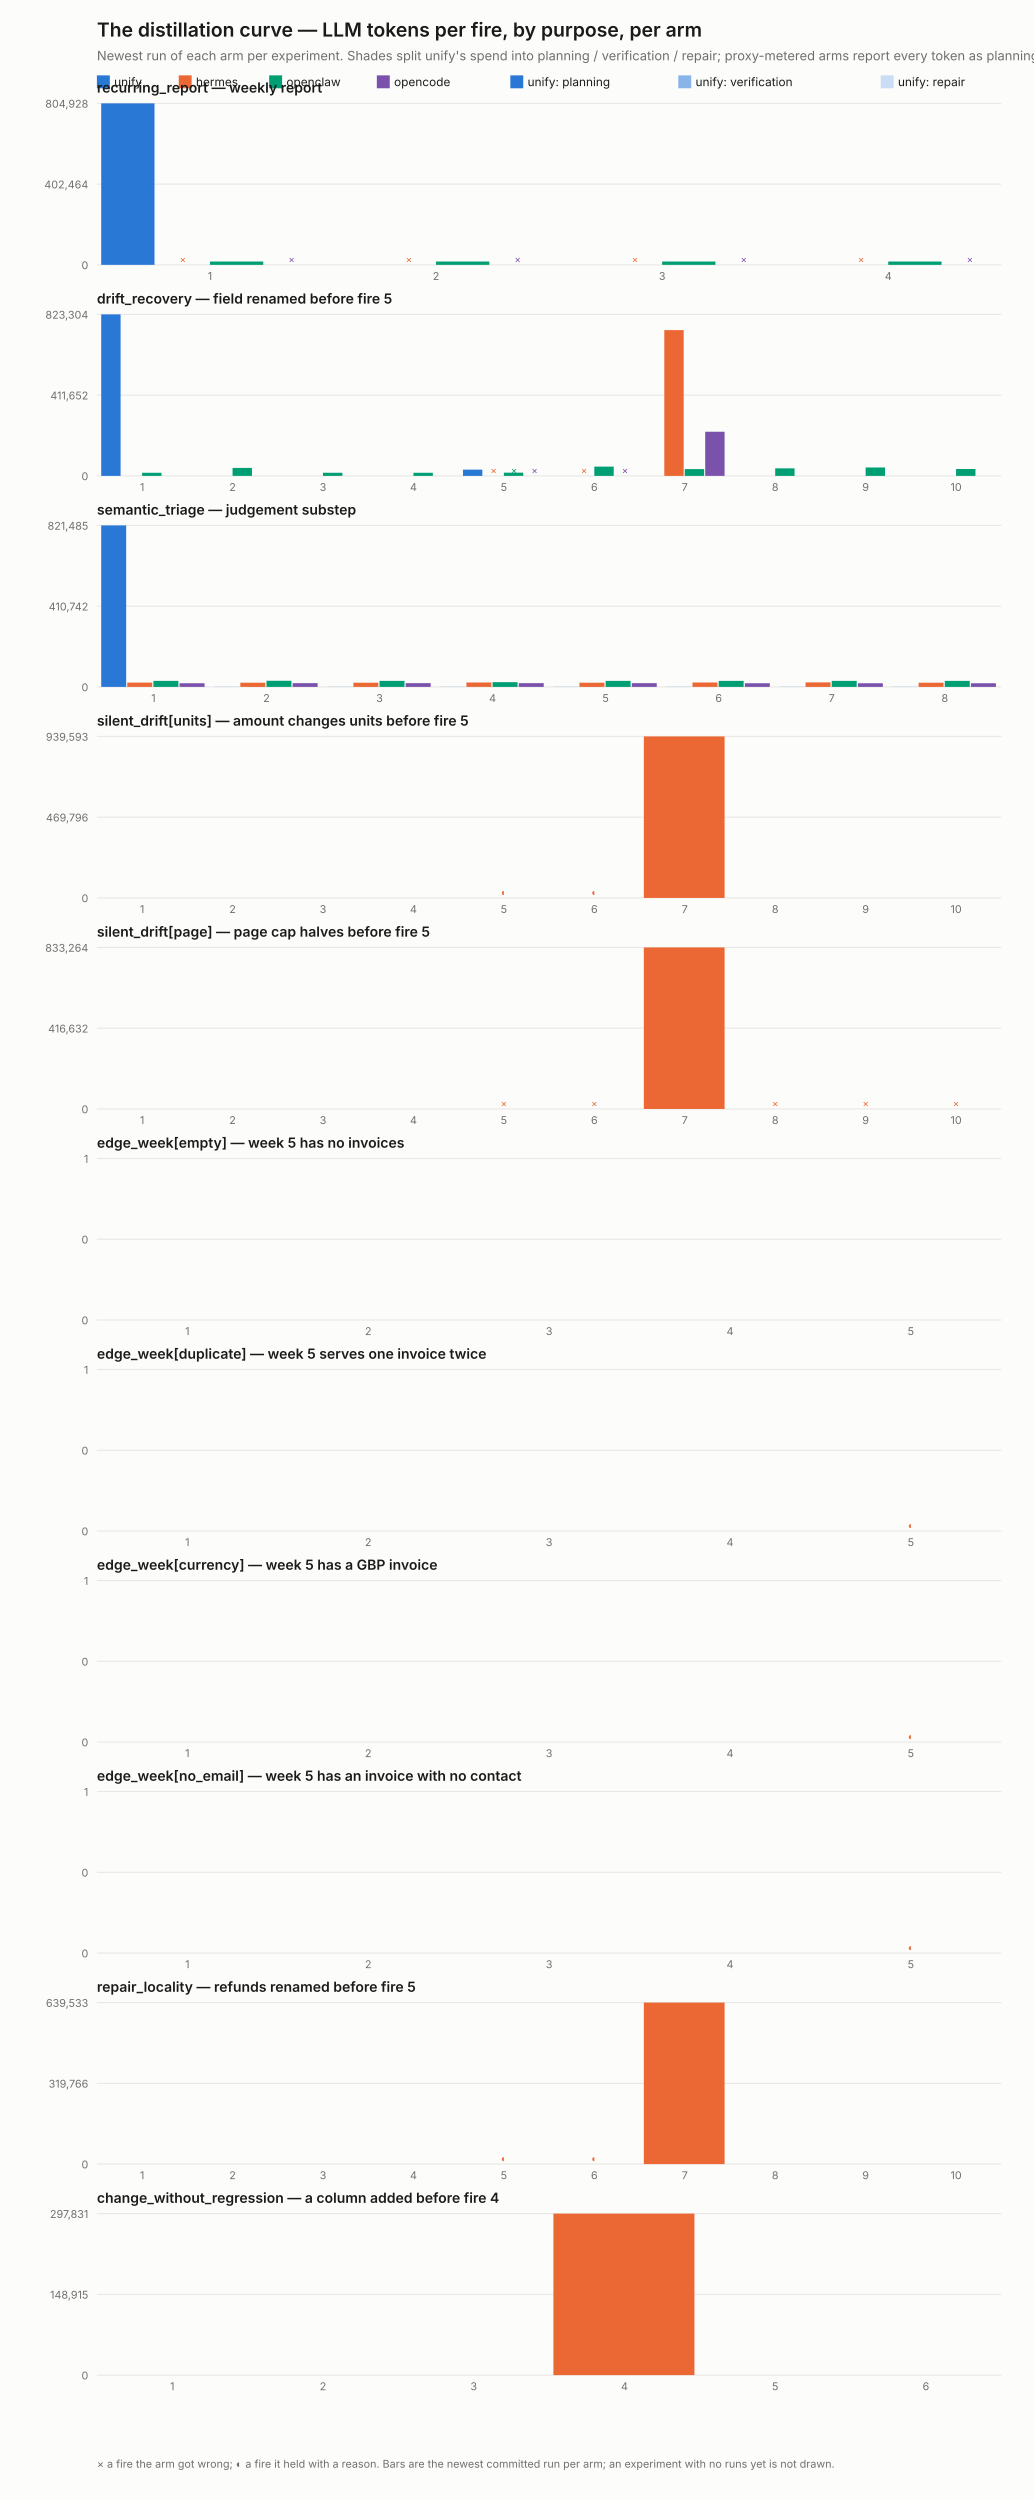
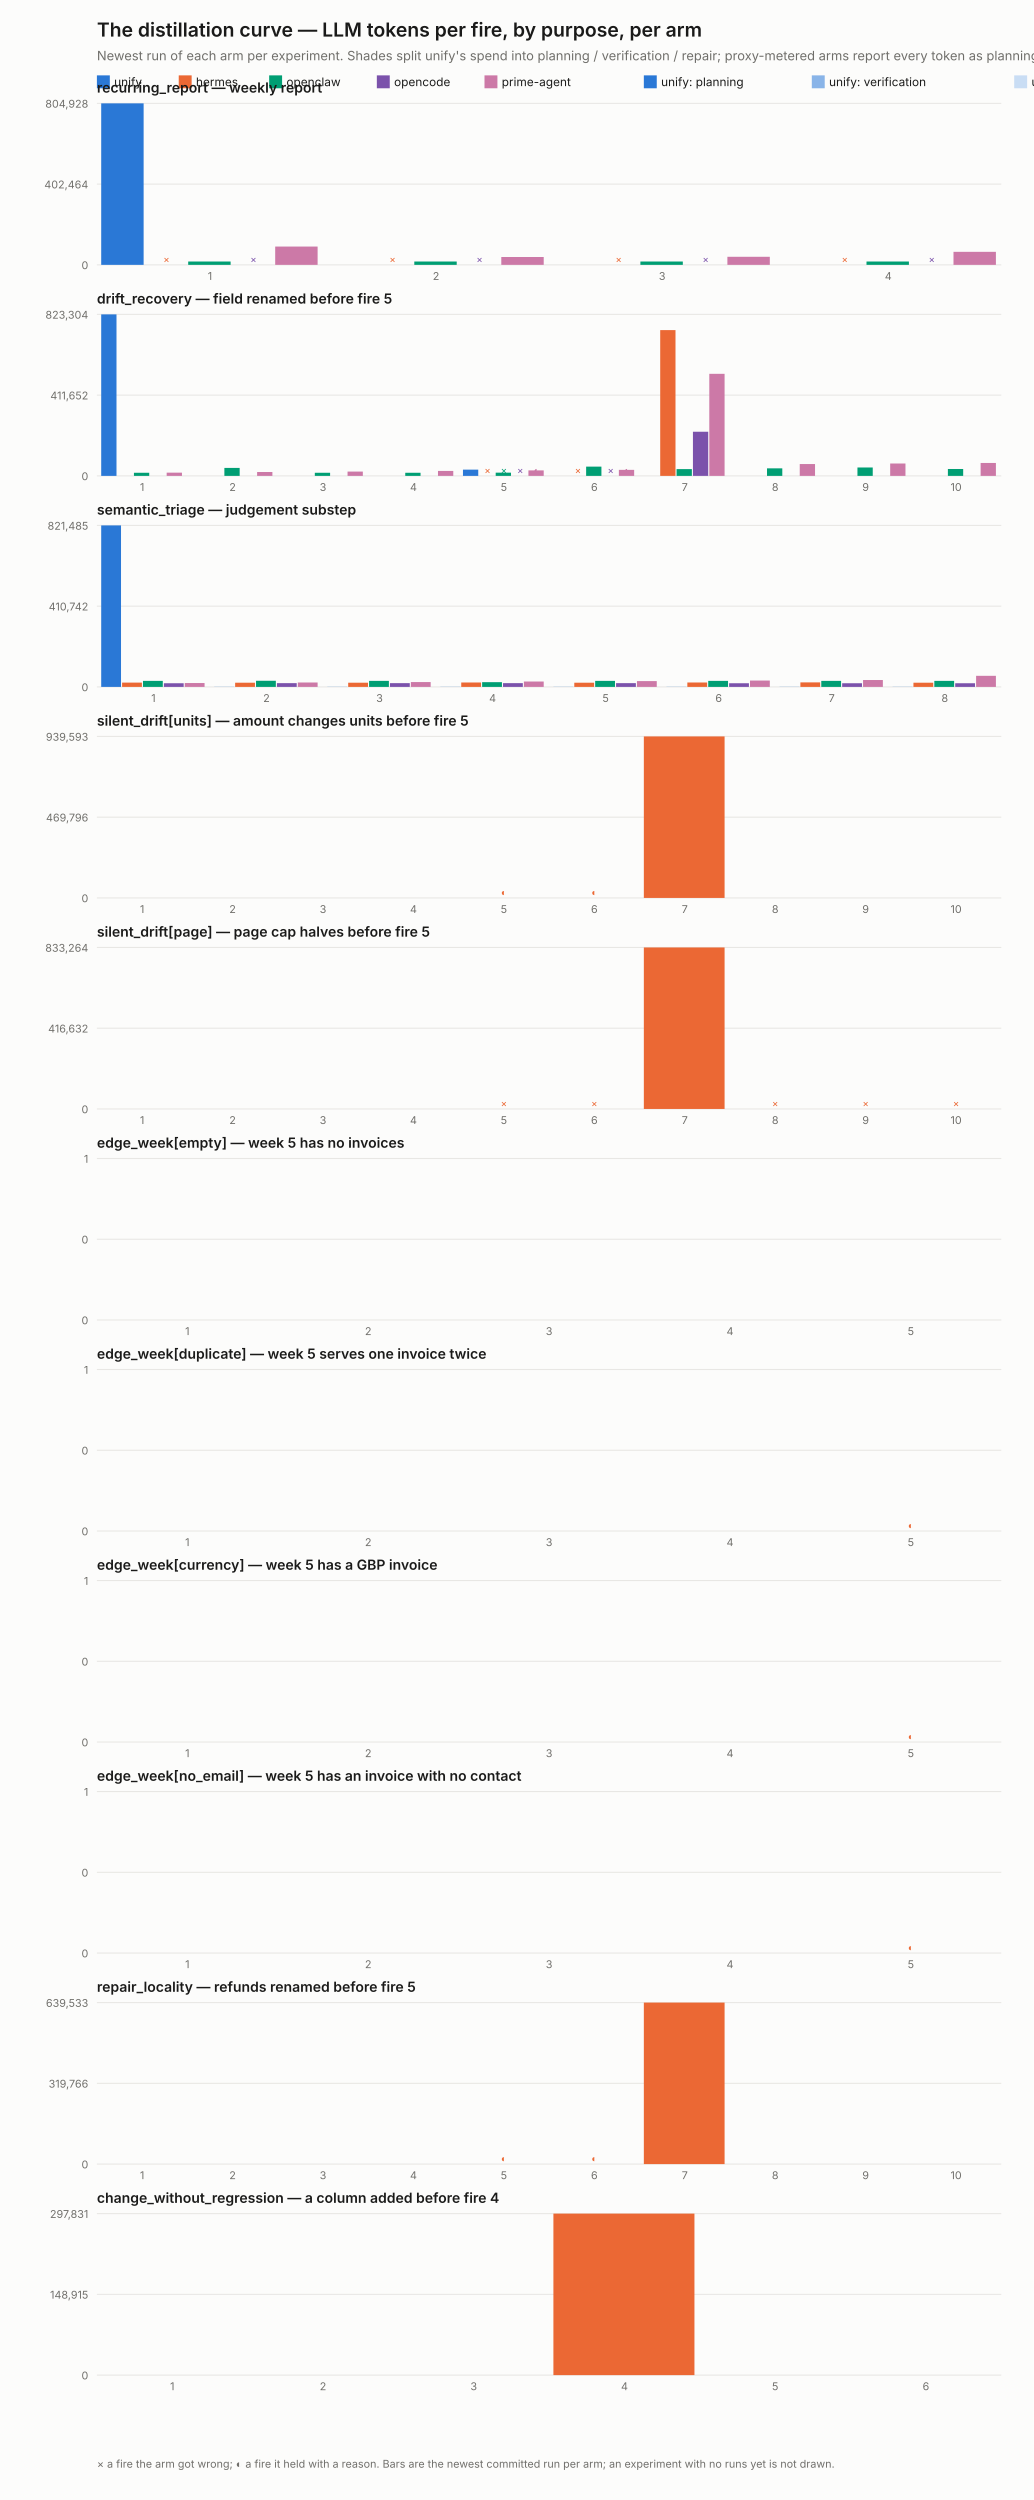
<svg xmlns="http://www.w3.org/2000/svg" width="960" height="2322" viewBox="0 0 960 2322" font-family="Inter, Helvetica, Arial, sans-serif">
  <rect width="960" height="2322" fill="#fcfcfb" />
  <text x="90" y="34" font-size="18" font-weight="600" fill="#1a1a19">The distillation curve — LLM tokens per fire, by purpose, per arm</text>
  <text x="90" y="56" font-size="12" fill="#6f6e6a">Newest run of each arm per experiment. Shades split unify's spend into planning / verification / repair; proxy-metered arms report every token as planning.</text>
  <rect x="90" y="70" width="12" height="12" fill="#2a78d6" />
  <text x="106" y="80" font-size="11" fill="#1a1a19">unify</text>
  <rect x="166" y="70" width="12" height="12" fill="#eb6834" />
  <text x="182" y="80" font-size="11" fill="#1a1a19">hermes</text>
  <rect x="250" y="70" width="12" height="12" fill="#009E73" />
  <text x="266" y="80" font-size="11" fill="#1a1a19">openclaw</text>
  <rect x="350" y="70" width="12" height="12" fill="#7B52AB" />
  <text x="366" y="80" font-size="11" fill="#1a1a19">opencode</text>
-   <rect x="474" y="70" width="12" height="12" fill="#2a78d6" />
-   <text x="490" y="80" font-size="11" fill="#1a1a19">unify: planning</text>
-   <rect x="630" y="70" width="12" height="12" fill="#89b4e8" />
-   <text x="646" y="80" font-size="11" fill="#1a1a19">unify: verification</text>
-   <rect x="818" y="70" width="12" height="12" fill="#c9ddf4" />
-   <text x="834" y="80" font-size="11" fill="#1a1a19">unify: repair</text>
+   <rect x="450" y="70" width="12" height="12" fill="#CC79A7" />
+   <text x="466" y="80" font-size="11" fill="#1a1a19">prime-agent</text>
+   <rect x="598" y="70" width="12" height="12" fill="#2a78d6" />
+   <text x="614" y="80" font-size="11" fill="#1a1a19">unify: planning</text>
+   <rect x="754" y="70" width="12" height="12" fill="#89b4e8" />
+   <text x="770" y="80" font-size="11" fill="#1a1a19">unify: verification</text>
+   <rect x="942" y="70" width="12" height="12" fill="#c9ddf4" />
+   <text x="958" y="80" font-size="11" fill="#1a1a19">unify: repair</text>
  <text x="90" y="86" font-size="13" font-weight="600" fill="#1a1a19">recurring_report — weekly report</text>
  <line x1="90" y1="246.0" x2="930" y2="246.0" stroke="#e8e7e4" />
  <text x="82" y="250.0" font-size="10" text-anchor="end" fill="#6f6e6a">0</text>
  <line x1="90" y1="171.0" x2="930" y2="171.0" stroke="#e8e7e4" />
  <text x="82" y="175.0" font-size="10" text-anchor="end" fill="#6f6e6a">402,464</text>
  <line x1="90" y1="96.0" x2="930" y2="96.0" stroke="#e8e7e4" />
  <text x="82" y="100.0" font-size="10" text-anchor="end" fill="#6f6e6a">804,928</text>
  <text x="195.0" y="260" font-size="10" text-anchor="middle" fill="#6f6e6a">1</text>
-   <rect x="94.0" y="96.0" width="49.5" height="150.0" fill="#2a78d6" />
-   <text x="119.2" y="244" font-size="9" text-anchor="middle" fill="#2a78d6">×</text>
-   <text x="169.8" y="244" font-size="9" text-anchor="middle" fill="#eb6834">×</text>
-   <rect x="195.0" y="242.9" width="49.5" height="3.1" fill="#009e73" />
-   <text x="270.8" y="244" font-size="9" text-anchor="middle" fill="#7B52AB">×</text>
+   <rect x="94.0" y="96.0" width="39.4" height="150.0" fill="#2a78d6" />
+   <text x="114.2" y="244" font-size="9" text-anchor="middle" fill="#2a78d6">×</text>
+   <text x="154.6" y="244" font-size="9" text-anchor="middle" fill="#eb6834">×</text>
+   <rect x="174.8" y="242.9" width="39.4" height="3.1" fill="#009e73" />
+   <text x="235.4" y="244" font-size="9" text-anchor="middle" fill="#7B52AB">×</text>
+   <rect x="255.6" y="229.0" width="39.4" height="17.0" fill="#cc79a7" />
  <text x="405.0" y="260" font-size="10" text-anchor="middle" fill="#6f6e6a">2</text>
-   <text x="379.8" y="244" font-size="9" text-anchor="middle" fill="#eb6834">×</text>
-   <rect x="405.0" y="242.9" width="49.5" height="3.1" fill="#009e73" />
-   <text x="480.8" y="244" font-size="9" text-anchor="middle" fill="#7B52AB">×</text>
+   <text x="364.6" y="244" font-size="9" text-anchor="middle" fill="#eb6834">×</text>
+   <rect x="384.8" y="242.9" width="39.4" height="3.1" fill="#009e73" />
+   <text x="445.4" y="244" font-size="9" text-anchor="middle" fill="#7B52AB">×</text>
+   <rect x="465.6" y="238.7" width="39.4" height="7.3" fill="#cc79a7" />
  <text x="615.0" y="260" font-size="10" text-anchor="middle" fill="#6f6e6a">3</text>
-   <text x="589.8" y="244" font-size="9" text-anchor="middle" fill="#eb6834">×</text>
-   <rect x="615.0" y="242.9" width="49.5" height="3.1" fill="#009e73" />
-   <text x="690.8" y="244" font-size="9" text-anchor="middle" fill="#7B52AB">×</text>
+   <text x="574.6" y="244" font-size="9" text-anchor="middle" fill="#eb6834">×</text>
+   <rect x="594.8" y="242.9" width="39.4" height="3.1" fill="#009e73" />
+   <text x="655.4" y="244" font-size="9" text-anchor="middle" fill="#7B52AB">×</text>
+   <rect x="675.6" y="238.5" width="39.4" height="7.5" fill="#cc79a7" />
  <text x="825.0" y="260" font-size="10" text-anchor="middle" fill="#6f6e6a">4</text>
-   <text x="799.8" y="244" font-size="9" text-anchor="middle" fill="#eb6834">×</text>
-   <rect x="825.0" y="242.9" width="49.5" height="3.1" fill="#009e73" />
-   <text x="900.8" y="244" font-size="9" text-anchor="middle" fill="#7B52AB">×</text>
+   <text x="784.6" y="244" font-size="9" text-anchor="middle" fill="#eb6834">×</text>
+   <rect x="804.8" y="242.9" width="39.4" height="3.1" fill="#009e73" />
+   <text x="865.4" y="244" font-size="9" text-anchor="middle" fill="#7B52AB">×</text>
+   <rect x="885.6" y="233.9" width="39.4" height="12.1" fill="#cc79a7" />
  <text x="90" y="282" font-size="13" font-weight="600" fill="#1a1a19">drift_recovery — field renamed before fire 5</text>
  <line x1="90" y1="442.0" x2="930" y2="442.0" stroke="#e8e7e4" />
  <text x="82" y="446.0" font-size="10" text-anchor="end" fill="#6f6e6a">0</text>
  <line x1="90" y1="367.0" x2="930" y2="367.0" stroke="#e8e7e4" />
  <text x="82" y="371.0" font-size="10" text-anchor="end" fill="#6f6e6a">411,652</text>
  <line x1="90" y1="292.0" x2="930" y2="292.0" stroke="#e8e7e4" />
  <text x="82" y="296.0" font-size="10" text-anchor="end" fill="#6f6e6a">823,304</text>
  <text x="132.0" y="456" font-size="10" text-anchor="middle" fill="#6f6e6a">1</text>
-   <rect x="94.0" y="292.0" width="18.0" height="150.0" fill="#2a78d6" />
-   <rect x="132.0" y="439.1" width="18.0" height="2.9" fill="#009e73" />
+   <rect x="94.0" y="292.0" width="14.2" height="150.0" fill="#2a78d6" />
+   <rect x="124.4" y="439.1" width="14.2" height="2.9" fill="#009e73" />
+   <rect x="154.8" y="439.0" width="14.2" height="3.0" fill="#cc79a7" />
  <text x="216.0" y="456" font-size="10" text-anchor="middle" fill="#6f6e6a">2</text>
-   <rect x="216.0" y="434.6" width="18.0" height="7.4" fill="#009e73" />
+   <rect x="208.4" y="434.6" width="14.2" height="7.4" fill="#009e73" />
+   <rect x="238.8" y="438.4" width="14.2" height="3.6" fill="#cc79a7" />
  <text x="300.0" y="456" font-size="10" text-anchor="middle" fill="#6f6e6a">3</text>
-   <rect x="300.0" y="439.1" width="18.0" height="2.9" fill="#009e73" />
+   <rect x="292.4" y="439.1" width="14.2" height="2.9" fill="#009e73" />
+   <rect x="322.8" y="438.0" width="14.2" height="4.0" fill="#cc79a7" />
  <text x="384.0" y="456" font-size="10" text-anchor="middle" fill="#6f6e6a">4</text>
-   <rect x="384.0" y="439.1" width="18.0" height="2.9" fill="#009e73" />
+   <rect x="376.4" y="439.1" width="14.2" height="2.9" fill="#009e73" />
+   <rect x="406.8" y="437.4" width="14.2" height="4.6" fill="#cc79a7" />
  <text x="468.0" y="456" font-size="10" text-anchor="middle" fill="#6f6e6a">5</text>
-   <rect x="430.0" y="436.2" width="18.0" height="5.8" fill="#2a78d6" />
-   <text x="458.5" y="440" font-size="9" text-anchor="middle" fill="#eb6834">×</text>
-   <rect x="468.0" y="439.0" width="18.0" height="3.0" fill="#009e73" />
-   <text x="477.5" y="440" font-size="9" text-anchor="middle" fill="#009E73">×</text>
-   <text x="496.5" y="440" font-size="9" text-anchor="middle" fill="#7B52AB">×</text>
+   <rect x="430.0" y="436.2" width="14.2" height="5.8" fill="#2a78d6" />
+   <text x="452.8" y="440" font-size="9" text-anchor="middle" fill="#eb6834">×</text>
+   <rect x="460.4" y="439.0" width="14.2" height="3.0" fill="#009e73" />
+   <text x="468.0" y="440" font-size="9" text-anchor="middle" fill="#009E73">×</text>
+   <text x="483.2" y="440" font-size="9" text-anchor="middle" fill="#7B52AB">×</text>
+   <rect x="490.8" y="436.9" width="14.2" height="5.1" fill="#cc79a7" />
+   <text x="498.4" y="440" font-size="9" text-anchor="middle" fill="#CC79A7">◐</text>
  <text x="552.0" y="456" font-size="10" text-anchor="middle" fill="#6f6e6a">6</text>
-   <text x="542.5" y="440" font-size="9" text-anchor="middle" fill="#eb6834">×</text>
-   <rect x="552.0" y="433.4" width="18.0" height="8.6" fill="#009e73" />
-   <text x="580.5" y="440" font-size="9" text-anchor="middle" fill="#7B52AB">×</text>
+   <text x="536.8" y="440" font-size="9" text-anchor="middle" fill="#eb6834">×</text>
+   <rect x="544.4" y="433.4" width="14.2" height="8.6" fill="#009e73" />
+   <text x="567.2" y="440" font-size="9" text-anchor="middle" fill="#7B52AB">×</text>
+   <rect x="574.8" y="436.4" width="14.2" height="5.6" fill="#cc79a7" />
+   <text x="582.4" y="440" font-size="9" text-anchor="middle" fill="#CC79A7">◐</text>
  <text x="636.0" y="456" font-size="10" text-anchor="middle" fill="#6f6e6a">7</text>
-   <rect x="617.0" y="306.6" width="18.0" height="135.4" fill="#eb6834" />
-   <rect x="636.0" y="435.7" width="18.0" height="6.3" fill="#009e73" />
-   <rect x="655.0" y="401.0" width="18.0" height="41.0" fill="#7b52ab" />
+   <rect x="613.2" y="306.6" width="14.2" height="135.4" fill="#eb6834" />
+   <rect x="628.4" y="435.7" width="14.2" height="6.3" fill="#009e73" />
+   <rect x="643.6" y="401.0" width="14.2" height="41.0" fill="#7b52ab" />
+   <rect x="658.8" y="347.2" width="14.2" height="94.8" fill="#cc79a7" />
  <text x="720.0" y="456" font-size="10" text-anchor="middle" fill="#6f6e6a">8</text>
-   <rect x="720.0" y="435.0" width="18.0" height="7.0" fill="#009e73" />
+   <rect x="712.4" y="435.0" width="14.2" height="7.0" fill="#009e73" />
+   <rect x="742.8" y="431.0" width="14.2" height="11.0" fill="#cc79a7" />
  <text x="804.0" y="456" font-size="10" text-anchor="middle" fill="#6f6e6a">9</text>
-   <rect x="804.0" y="434.2" width="18.0" height="7.8" fill="#009e73" />
+   <rect x="796.4" y="434.2" width="14.2" height="7.8" fill="#009e73" />
+   <rect x="826.8" y="430.5" width="14.2" height="11.5" fill="#cc79a7" />
  <text x="888.0" y="456" font-size="10" text-anchor="middle" fill="#6f6e6a">10</text>
-   <rect x="888.0" y="435.6" width="18.0" height="6.4" fill="#009e73" />
+   <rect x="880.4" y="435.6" width="14.2" height="6.4" fill="#009e73" />
+   <rect x="910.8" y="430.0" width="14.2" height="12.0" fill="#cc79a7" />
  <text x="90" y="478" font-size="13" font-weight="600" fill="#1a1a19">semantic_triage — judgement substep</text>
  <line x1="90" y1="638.0" x2="930" y2="638.0" stroke="#e8e7e4" />
  <text x="82" y="642.0" font-size="10" text-anchor="end" fill="#6f6e6a">0</text>
  <line x1="90" y1="563.0" x2="930" y2="563.0" stroke="#e8e7e4" />
  <text x="82" y="567.0" font-size="10" text-anchor="end" fill="#6f6e6a">410,742</text>
  <line x1="90" y1="488.0" x2="930" y2="488.0" stroke="#e8e7e4" />
  <text x="82" y="492.0" font-size="10" text-anchor="end" fill="#6f6e6a">821,485</text>
  <text x="142.5" y="652" font-size="10" text-anchor="middle" fill="#6f6e6a">1</text>
-   <rect x="94.0" y="488.0" width="23.2" height="150.0" fill="#2a78d6" />
-   <rect x="118.2" y="634.0" width="23.2" height="4.0" fill="#eb6834" />
-   <rect x="142.5" y="632.4" width="23.2" height="5.6" fill="#009e73" />
-   <rect x="166.8" y="634.6" width="23.2" height="3.4" fill="#7b52ab" />
+   <rect x="94.0" y="488.0" width="18.4" height="150.0" fill="#2a78d6" />
+   <rect x="113.4" y="634.0" width="18.4" height="4.0" fill="#eb6834" />
+   <rect x="132.8" y="632.4" width="18.4" height="5.6" fill="#009e73" />
+   <rect x="152.2" y="634.6" width="18.4" height="3.4" fill="#7b52ab" />
+   <rect x="171.6" y="634.4" width="18.4" height="3.6" fill="#cc79a7" />
  <text x="247.5" y="652" font-size="10" text-anchor="middle" fill="#6f6e6a">2</text>
-   <rect x="199.0" y="637.9" width="23.2" height="0.1" fill="#2a78d6" />
-   <rect x="223.2" y="634.1" width="23.2" height="3.9" fill="#eb6834" />
-   <rect x="247.5" y="632.3" width="23.2" height="5.7" fill="#009e73" />
-   <rect x="271.8" y="634.5" width="23.2" height="3.5" fill="#7b52ab" />
+   <rect x="199.0" y="637.9" width="18.4" height="0.1" fill="#2a78d6" />
+   <rect x="218.4" y="634.1" width="18.4" height="3.9" fill="#eb6834" />
+   <rect x="237.8" y="632.3" width="18.4" height="5.7" fill="#009e73" />
+   <rect x="257.2" y="634.5" width="18.4" height="3.5" fill="#7b52ab" />
+   <rect x="276.6" y="633.9" width="18.4" height="4.1" fill="#cc79a7" />
  <text x="352.5" y="652" font-size="10" text-anchor="middle" fill="#6f6e6a">3</text>
-   <rect x="304.0" y="637.9" width="23.2" height="0.1" fill="#2a78d6" />
-   <rect x="328.2" y="634.1" width="23.2" height="3.9" fill="#eb6834" />
-   <rect x="352.5" y="632.4" width="23.2" height="5.6" fill="#009e73" />
-   <rect x="376.8" y="634.5" width="23.2" height="3.5" fill="#7b52ab" />
+   <rect x="304.0" y="637.9" width="18.4" height="0.1" fill="#2a78d6" />
+   <rect x="323.4" y="634.1" width="18.4" height="3.9" fill="#eb6834" />
+   <rect x="342.8" y="632.4" width="18.4" height="5.6" fill="#009e73" />
+   <rect x="362.2" y="634.5" width="18.4" height="3.5" fill="#7b52ab" />
+   <rect x="381.6" y="633.5" width="18.4" height="4.5" fill="#cc79a7" />
  <text x="457.5" y="652" font-size="10" text-anchor="middle" fill="#6f6e6a">4</text>
-   <rect x="409.0" y="637.9" width="23.2" height="0.1" fill="#2a78d6" />
-   <rect x="433.2" y="633.9" width="23.2" height="4.1" fill="#eb6834" />
-   <rect x="457.5" y="633.6" width="23.2" height="4.4" fill="#009e73" />
-   <rect x="481.8" y="634.5" width="23.2" height="3.5" fill="#7b52ab" />
+   <rect x="409.0" y="637.9" width="18.4" height="0.1" fill="#2a78d6" />
+   <rect x="428.4" y="633.9" width="18.4" height="4.1" fill="#eb6834" />
+   <rect x="447.8" y="633.6" width="18.4" height="4.4" fill="#009e73" />
+   <rect x="467.2" y="634.5" width="18.4" height="3.5" fill="#7b52ab" />
+   <rect x="486.6" y="633.0" width="18.4" height="5.0" fill="#cc79a7" />
  <text x="562.5" y="652" font-size="10" text-anchor="middle" fill="#6f6e6a">5</text>
-   <rect x="514.0" y="637.9" width="23.2" height="0.1" fill="#2a78d6" />
-   <rect x="538.2" y="634.1" width="23.2" height="3.9" fill="#eb6834" />
-   <rect x="562.5" y="632.4" width="23.2" height="5.6" fill="#009e73" />
-   <rect x="586.8" y="634.5" width="23.2" height="3.5" fill="#7b52ab" />
+   <rect x="514.0" y="637.9" width="18.4" height="0.1" fill="#2a78d6" />
+   <rect x="533.4" y="634.1" width="18.4" height="3.9" fill="#eb6834" />
+   <rect x="552.8" y="632.4" width="18.4" height="5.6" fill="#009e73" />
+   <rect x="572.2" y="634.5" width="18.4" height="3.5" fill="#7b52ab" />
+   <rect x="591.6" y="632.6" width="18.4" height="5.4" fill="#cc79a7" />
  <text x="667.5" y="652" font-size="10" text-anchor="middle" fill="#6f6e6a">6</text>
-   <rect x="619.0" y="637.9" width="23.2" height="0.1" fill="#2a78d6" />
-   <rect x="643.2" y="633.9" width="23.2" height="4.1" fill="#eb6834" />
-   <rect x="667.5" y="632.4" width="23.2" height="5.6" fill="#009e73" />
-   <rect x="691.8" y="634.6" width="23.2" height="3.4" fill="#7b52ab" />
+   <rect x="619.0" y="637.9" width="18.4" height="0.1" fill="#2a78d6" />
+   <rect x="638.4" y="633.9" width="18.4" height="4.1" fill="#eb6834" />
+   <rect x="657.8" y="632.4" width="18.4" height="5.6" fill="#009e73" />
+   <rect x="677.2" y="634.6" width="18.4" height="3.4" fill="#7b52ab" />
+   <rect x="696.6" y="632.1" width="18.4" height="5.9" fill="#cc79a7" />
  <text x="772.5" y="652" font-size="10" text-anchor="middle" fill="#6f6e6a">7</text>
-   <rect x="724.0" y="637.9" width="23.2" height="0.1" fill="#2a78d6" />
-   <rect x="748.2" y="633.8" width="23.2" height="4.2" fill="#eb6834" />
-   <rect x="772.5" y="632.4" width="23.2" height="5.6" fill="#009e73" />
-   <rect x="796.8" y="634.6" width="23.2" height="3.4" fill="#7b52ab" />
+   <rect x="724.0" y="637.9" width="18.4" height="0.1" fill="#2a78d6" />
+   <rect x="743.4" y="633.8" width="18.4" height="4.2" fill="#eb6834" />
+   <rect x="762.8" y="632.4" width="18.4" height="5.6" fill="#009e73" />
+   <rect x="782.2" y="634.6" width="18.4" height="3.4" fill="#7b52ab" />
+   <rect x="801.6" y="631.6" width="18.4" height="6.4" fill="#cc79a7" />
  <text x="877.5" y="652" font-size="10" text-anchor="middle" fill="#6f6e6a">8</text>
-   <rect x="829.0" y="637.9" width="23.2" height="0.1" fill="#2a78d6" />
-   <rect x="853.2" y="634.1" width="23.2" height="3.9" fill="#eb6834" />
-   <rect x="877.5" y="632.4" width="23.2" height="5.6" fill="#009e73" />
-   <rect x="901.8" y="634.6" width="23.2" height="3.4" fill="#7b52ab" />
+   <rect x="829.0" y="637.9" width="18.4" height="0.1" fill="#2a78d6" />
+   <rect x="848.4" y="634.1" width="18.4" height="3.9" fill="#eb6834" />
+   <rect x="867.8" y="632.4" width="18.4" height="5.6" fill="#009e73" />
+   <rect x="887.2" y="634.6" width="18.4" height="3.4" fill="#7b52ab" />
+   <rect x="906.6" y="627.7" width="18.4" height="10.3" fill="#cc79a7" />
  <text x="90" y="674" font-size="13" font-weight="600" fill="#1a1a19">silent_drift[units] — amount changes units before fire 5</text>
  <line x1="90" y1="834.0" x2="930" y2="834.0" stroke="#e8e7e4" />
  <text x="82" y="838.0" font-size="10" text-anchor="end" fill="#6f6e6a">0</text>
  <line x1="90" y1="759.0" x2="930" y2="759.0" stroke="#e8e7e4" />
  <text x="82" y="763.0" font-size="10" text-anchor="end" fill="#6f6e6a">469,796</text>
  <line x1="90" y1="684.0" x2="930" y2="684.0" stroke="#e8e7e4" />
  <text x="82" y="688.0" font-size="10" text-anchor="end" fill="#6f6e6a">939,593</text>
  <text x="132.0" y="848" font-size="10" text-anchor="middle" fill="#6f6e6a">1</text>
  <text x="216.0" y="848" font-size="10" text-anchor="middle" fill="#6f6e6a">2</text>
  <text x="300.0" y="848" font-size="10" text-anchor="middle" fill="#6f6e6a">3</text>
  <text x="384.0" y="848" font-size="10" text-anchor="middle" fill="#6f6e6a">4</text>
  <text x="468.0" y="848" font-size="10" text-anchor="middle" fill="#6f6e6a">5</text>
  <text x="468.0" y="832" font-size="9" text-anchor="middle" fill="#eb6834">◐</text>
  <text x="552.0" y="848" font-size="10" text-anchor="middle" fill="#6f6e6a">6</text>
  <text x="552.0" y="832" font-size="9" text-anchor="middle" fill="#eb6834">◐</text>
  <text x="636.0" y="848" font-size="10" text-anchor="middle" fill="#6f6e6a">7</text>
  <rect x="598.0" y="684.0" width="75.0" height="150.0" fill="#eb6834" />
  <text x="720.0" y="848" font-size="10" text-anchor="middle" fill="#6f6e6a">8</text>
  <text x="804.0" y="848" font-size="10" text-anchor="middle" fill="#6f6e6a">9</text>
  <text x="888.0" y="848" font-size="10" text-anchor="middle" fill="#6f6e6a">10</text>
  <text x="90" y="870" font-size="13" font-weight="600" fill="#1a1a19">silent_drift[page] — page cap halves before fire 5</text>
  <line x1="90" y1="1030.0" x2="930" y2="1030.0" stroke="#e8e7e4" />
  <text x="82" y="1034.0" font-size="10" text-anchor="end" fill="#6f6e6a">0</text>
  <line x1="90" y1="955.0" x2="930" y2="955.0" stroke="#e8e7e4" />
  <text x="82" y="959.0" font-size="10" text-anchor="end" fill="#6f6e6a">416,632</text>
  <line x1="90" y1="880.0" x2="930" y2="880.0" stroke="#e8e7e4" />
  <text x="82" y="884.0" font-size="10" text-anchor="end" fill="#6f6e6a">833,264</text>
  <text x="132.0" y="1044" font-size="10" text-anchor="middle" fill="#6f6e6a">1</text>
  <text x="216.0" y="1044" font-size="10" text-anchor="middle" fill="#6f6e6a">2</text>
  <text x="300.0" y="1044" font-size="10" text-anchor="middle" fill="#6f6e6a">3</text>
  <text x="384.0" y="1044" font-size="10" text-anchor="middle" fill="#6f6e6a">4</text>
  <text x="468.0" y="1044" font-size="10" text-anchor="middle" fill="#6f6e6a">5</text>
  <text x="468.0" y="1028" font-size="9" text-anchor="middle" fill="#eb6834">×</text>
  <text x="552.0" y="1044" font-size="10" text-anchor="middle" fill="#6f6e6a">6</text>
  <text x="552.0" y="1028" font-size="9" text-anchor="middle" fill="#eb6834">×</text>
  <text x="636.0" y="1044" font-size="10" text-anchor="middle" fill="#6f6e6a">7</text>
  <rect x="598.0" y="880.0" width="75.0" height="150.0" fill="#eb6834" />
  <text x="636.0" y="1028" font-size="9" text-anchor="middle" fill="#eb6834">×</text>
  <text x="720.0" y="1044" font-size="10" text-anchor="middle" fill="#6f6e6a">8</text>
  <text x="720.0" y="1028" font-size="9" text-anchor="middle" fill="#eb6834">×</text>
  <text x="804.0" y="1044" font-size="10" text-anchor="middle" fill="#6f6e6a">9</text>
  <text x="804.0" y="1028" font-size="9" text-anchor="middle" fill="#eb6834">×</text>
  <text x="888.0" y="1044" font-size="10" text-anchor="middle" fill="#6f6e6a">10</text>
  <text x="888.0" y="1028" font-size="9" text-anchor="middle" fill="#eb6834">×</text>
  <text x="90" y="1066" font-size="13" font-weight="600" fill="#1a1a19">edge_week[empty] — week 5 has no invoices</text>
  <line x1="90" y1="1226.0" x2="930" y2="1226.0" stroke="#e8e7e4" />
  <text x="82" y="1230.0" font-size="10" text-anchor="end" fill="#6f6e6a">0</text>
  <line x1="90" y1="1151.0" x2="930" y2="1151.0" stroke="#e8e7e4" />
  <text x="82" y="1155.0" font-size="10" text-anchor="end" fill="#6f6e6a">0</text>
  <line x1="90" y1="1076.0" x2="930" y2="1076.0" stroke="#e8e7e4" />
  <text x="82" y="1080.0" font-size="10" text-anchor="end" fill="#6f6e6a">1</text>
  <text x="174.0" y="1240" font-size="10" text-anchor="middle" fill="#6f6e6a">1</text>
  <text x="342.0" y="1240" font-size="10" text-anchor="middle" fill="#6f6e6a">2</text>
  <text x="510.0" y="1240" font-size="10" text-anchor="middle" fill="#6f6e6a">3</text>
  <text x="678.0" y="1240" font-size="10" text-anchor="middle" fill="#6f6e6a">4</text>
  <text x="846.0" y="1240" font-size="10" text-anchor="middle" fill="#6f6e6a">5</text>
  <text x="90" y="1262" font-size="13" font-weight="600" fill="#1a1a19">edge_week[duplicate] — week 5 serves one invoice twice</text>
  <line x1="90" y1="1422.0" x2="930" y2="1422.0" stroke="#e8e7e4" />
  <text x="82" y="1426.0" font-size="10" text-anchor="end" fill="#6f6e6a">0</text>
  <line x1="90" y1="1347.0" x2="930" y2="1347.0" stroke="#e8e7e4" />
  <text x="82" y="1351.0" font-size="10" text-anchor="end" fill="#6f6e6a">0</text>
  <line x1="90" y1="1272.0" x2="930" y2="1272.0" stroke="#e8e7e4" />
  <text x="82" y="1276.0" font-size="10" text-anchor="end" fill="#6f6e6a">1</text>
  <text x="174.0" y="1436" font-size="10" text-anchor="middle" fill="#6f6e6a">1</text>
  <text x="342.0" y="1436" font-size="10" text-anchor="middle" fill="#6f6e6a">2</text>
  <text x="510.0" y="1436" font-size="10" text-anchor="middle" fill="#6f6e6a">3</text>
  <text x="678.0" y="1436" font-size="10" text-anchor="middle" fill="#6f6e6a">4</text>
  <text x="846.0" y="1436" font-size="10" text-anchor="middle" fill="#6f6e6a">5</text>
  <text x="846.0" y="1420" font-size="9" text-anchor="middle" fill="#eb6834">◐</text>
  <text x="90" y="1458" font-size="13" font-weight="600" fill="#1a1a19">edge_week[currency] — week 5 has a GBP invoice</text>
  <line x1="90" y1="1618.0" x2="930" y2="1618.0" stroke="#e8e7e4" />
  <text x="82" y="1622.0" font-size="10" text-anchor="end" fill="#6f6e6a">0</text>
  <line x1="90" y1="1543.0" x2="930" y2="1543.0" stroke="#e8e7e4" />
  <text x="82" y="1547.0" font-size="10" text-anchor="end" fill="#6f6e6a">0</text>
  <line x1="90" y1="1468.0" x2="930" y2="1468.0" stroke="#e8e7e4" />
  <text x="82" y="1472.0" font-size="10" text-anchor="end" fill="#6f6e6a">1</text>
  <text x="174.0" y="1632" font-size="10" text-anchor="middle" fill="#6f6e6a">1</text>
  <text x="342.0" y="1632" font-size="10" text-anchor="middle" fill="#6f6e6a">2</text>
  <text x="510.0" y="1632" font-size="10" text-anchor="middle" fill="#6f6e6a">3</text>
  <text x="678.0" y="1632" font-size="10" text-anchor="middle" fill="#6f6e6a">4</text>
  <text x="846.0" y="1632" font-size="10" text-anchor="middle" fill="#6f6e6a">5</text>
  <text x="846.0" y="1616" font-size="9" text-anchor="middle" fill="#eb6834">◐</text>
  <text x="90" y="1654" font-size="13" font-weight="600" fill="#1a1a19">edge_week[no_email] — week 5 has an invoice with no contact</text>
  <line x1="90" y1="1814.0" x2="930" y2="1814.0" stroke="#e8e7e4" />
  <text x="82" y="1818.0" font-size="10" text-anchor="end" fill="#6f6e6a">0</text>
  <line x1="90" y1="1739.0" x2="930" y2="1739.0" stroke="#e8e7e4" />
  <text x="82" y="1743.0" font-size="10" text-anchor="end" fill="#6f6e6a">0</text>
  <line x1="90" y1="1664.0" x2="930" y2="1664.0" stroke="#e8e7e4" />
  <text x="82" y="1668.0" font-size="10" text-anchor="end" fill="#6f6e6a">1</text>
  <text x="174.0" y="1828" font-size="10" text-anchor="middle" fill="#6f6e6a">1</text>
  <text x="342.0" y="1828" font-size="10" text-anchor="middle" fill="#6f6e6a">2</text>
  <text x="510.0" y="1828" font-size="10" text-anchor="middle" fill="#6f6e6a">3</text>
  <text x="678.0" y="1828" font-size="10" text-anchor="middle" fill="#6f6e6a">4</text>
  <text x="846.0" y="1828" font-size="10" text-anchor="middle" fill="#6f6e6a">5</text>
  <text x="846.0" y="1812" font-size="9" text-anchor="middle" fill="#eb6834">◐</text>
  <text x="90" y="1850" font-size="13" font-weight="600" fill="#1a1a19">repair_locality — refunds renamed before fire 5</text>
  <line x1="90" y1="2010.0" x2="930" y2="2010.0" stroke="#e8e7e4" />
  <text x="82" y="2014.0" font-size="10" text-anchor="end" fill="#6f6e6a">0</text>
  <line x1="90" y1="1935.0" x2="930" y2="1935.0" stroke="#e8e7e4" />
  <text x="82" y="1939.0" font-size="10" text-anchor="end" fill="#6f6e6a">319,766</text>
  <line x1="90" y1="1860.0" x2="930" y2="1860.0" stroke="#e8e7e4" />
  <text x="82" y="1864.0" font-size="10" text-anchor="end" fill="#6f6e6a">639,533</text>
  <text x="132.0" y="2024" font-size="10" text-anchor="middle" fill="#6f6e6a">1</text>
  <text x="216.0" y="2024" font-size="10" text-anchor="middle" fill="#6f6e6a">2</text>
  <text x="300.0" y="2024" font-size="10" text-anchor="middle" fill="#6f6e6a">3</text>
  <text x="384.0" y="2024" font-size="10" text-anchor="middle" fill="#6f6e6a">4</text>
  <text x="468.0" y="2024" font-size="10" text-anchor="middle" fill="#6f6e6a">5</text>
  <text x="468.0" y="2008" font-size="9" text-anchor="middle" fill="#eb6834">◐</text>
  <text x="552.0" y="2024" font-size="10" text-anchor="middle" fill="#6f6e6a">6</text>
  <text x="552.0" y="2008" font-size="9" text-anchor="middle" fill="#eb6834">◐</text>
  <text x="636.0" y="2024" font-size="10" text-anchor="middle" fill="#6f6e6a">7</text>
  <rect x="598.0" y="1860.0" width="75.0" height="150.0" fill="#eb6834" />
  <text x="720.0" y="2024" font-size="10" text-anchor="middle" fill="#6f6e6a">8</text>
  <text x="804.0" y="2024" font-size="10" text-anchor="middle" fill="#6f6e6a">9</text>
  <text x="888.0" y="2024" font-size="10" text-anchor="middle" fill="#6f6e6a">10</text>
  <text x="90" y="2046" font-size="13" font-weight="600" fill="#1a1a19">change_without_regression — a column added before fire 4</text>
  <line x1="90" y1="2206.0" x2="930" y2="2206.0" stroke="#e8e7e4" />
  <text x="82" y="2210.0" font-size="10" text-anchor="end" fill="#6f6e6a">0</text>
  <line x1="90" y1="2131.0" x2="930" y2="2131.0" stroke="#e8e7e4" />
  <text x="82" y="2135.0" font-size="10" text-anchor="end" fill="#6f6e6a">148,915</text>
  <line x1="90" y1="2056.0" x2="930" y2="2056.0" stroke="#e8e7e4" />
  <text x="82" y="2060.0" font-size="10" text-anchor="end" fill="#6f6e6a">297,831</text>
  <text x="160.0" y="2220" font-size="10" text-anchor="middle" fill="#6f6e6a">1</text>
  <text x="300.0" y="2220" font-size="10" text-anchor="middle" fill="#6f6e6a">2</text>
  <text x="440.0" y="2220" font-size="10" text-anchor="middle" fill="#6f6e6a">3</text>
  <text x="580.0" y="2220" font-size="10" text-anchor="middle" fill="#6f6e6a">4</text>
  <rect x="514.0" y="2056.0" width="131.0" height="150.0" fill="#eb6834" />
  <text x="720.0" y="2220" font-size="10" text-anchor="middle" fill="#6f6e6a">5</text>
  <text x="860.0" y="2220" font-size="10" text-anchor="middle" fill="#6f6e6a">6</text>
  <text x="90" y="2292" font-size="10" fill="#6f6e6a">× a fire the arm got wrong; ◐ a fire it held with a reason. Bars are the newest committed run per arm; an experiment with no runs yet is not drawn.</text>
</svg>
